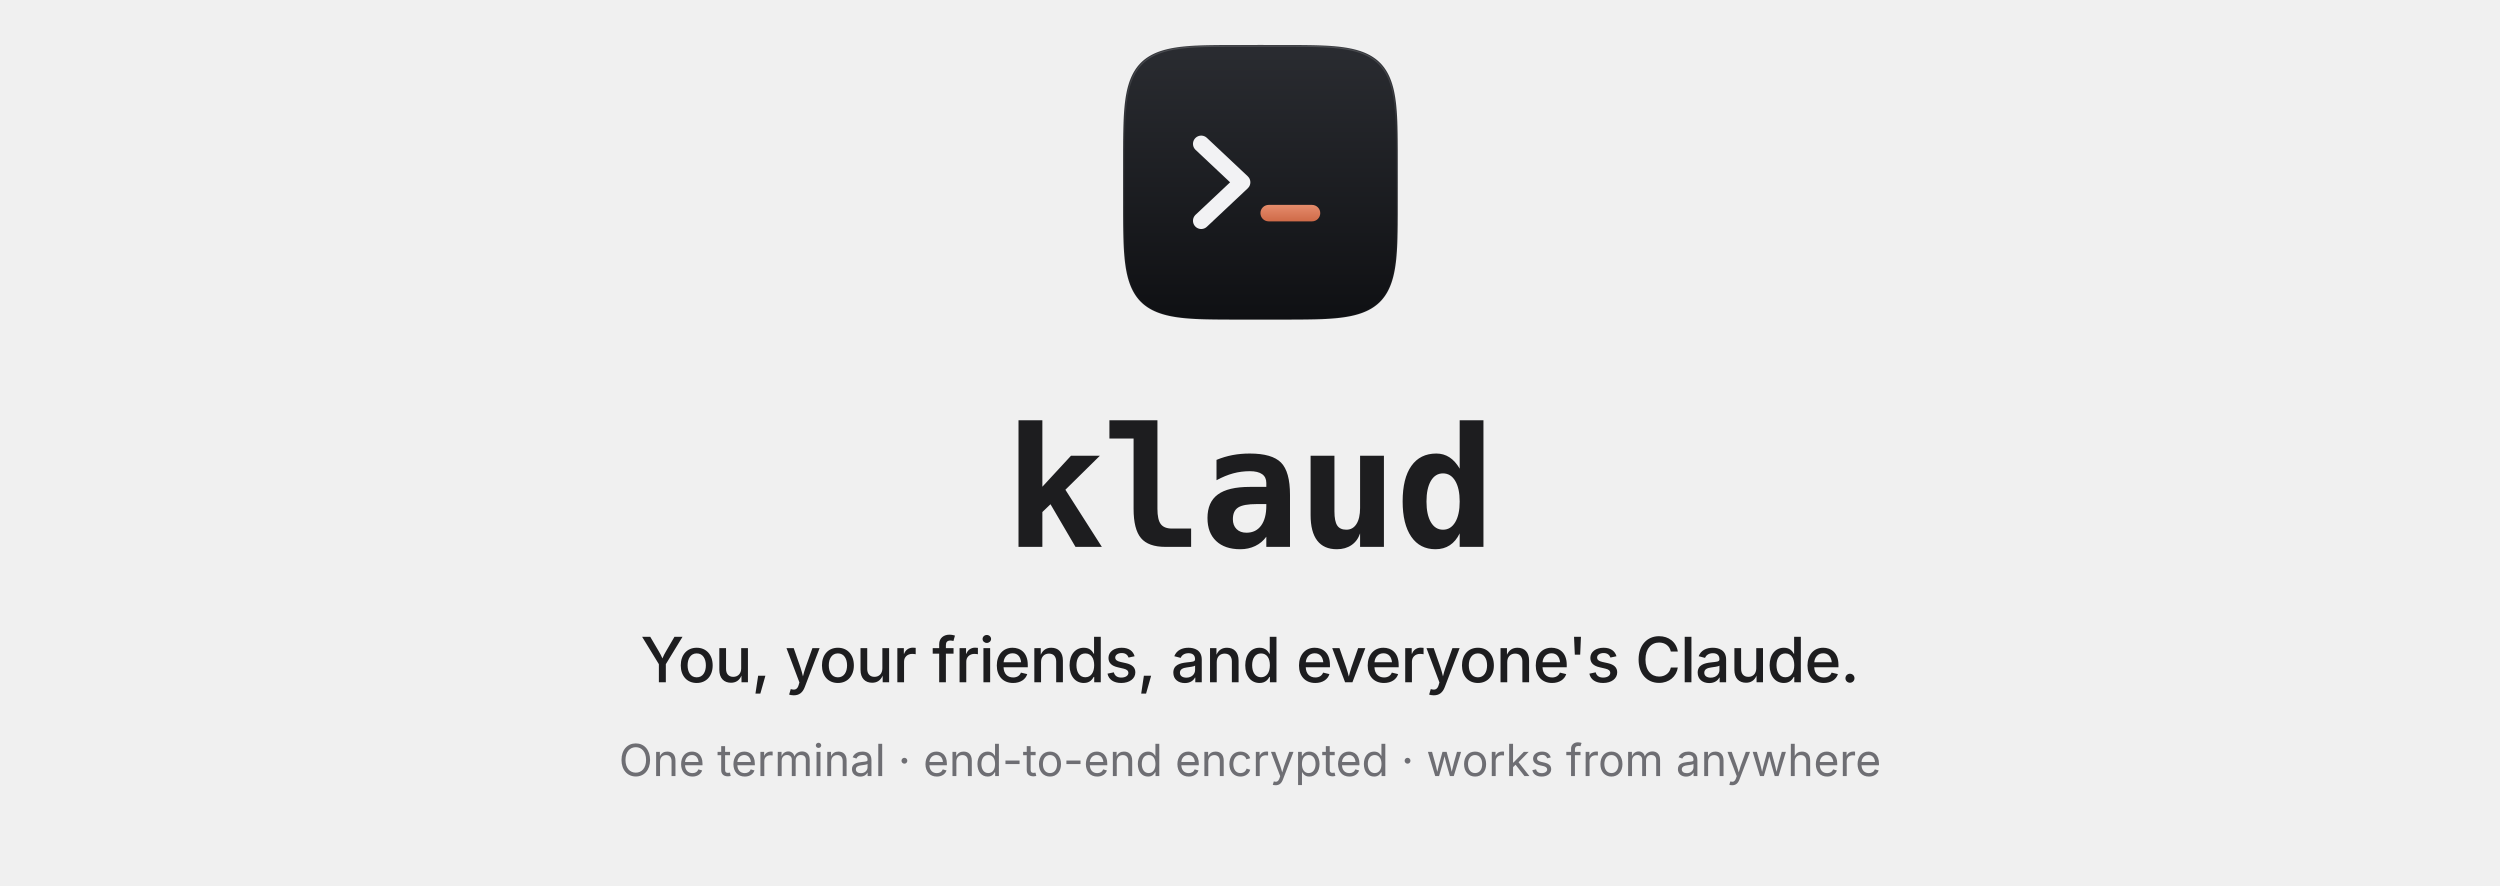
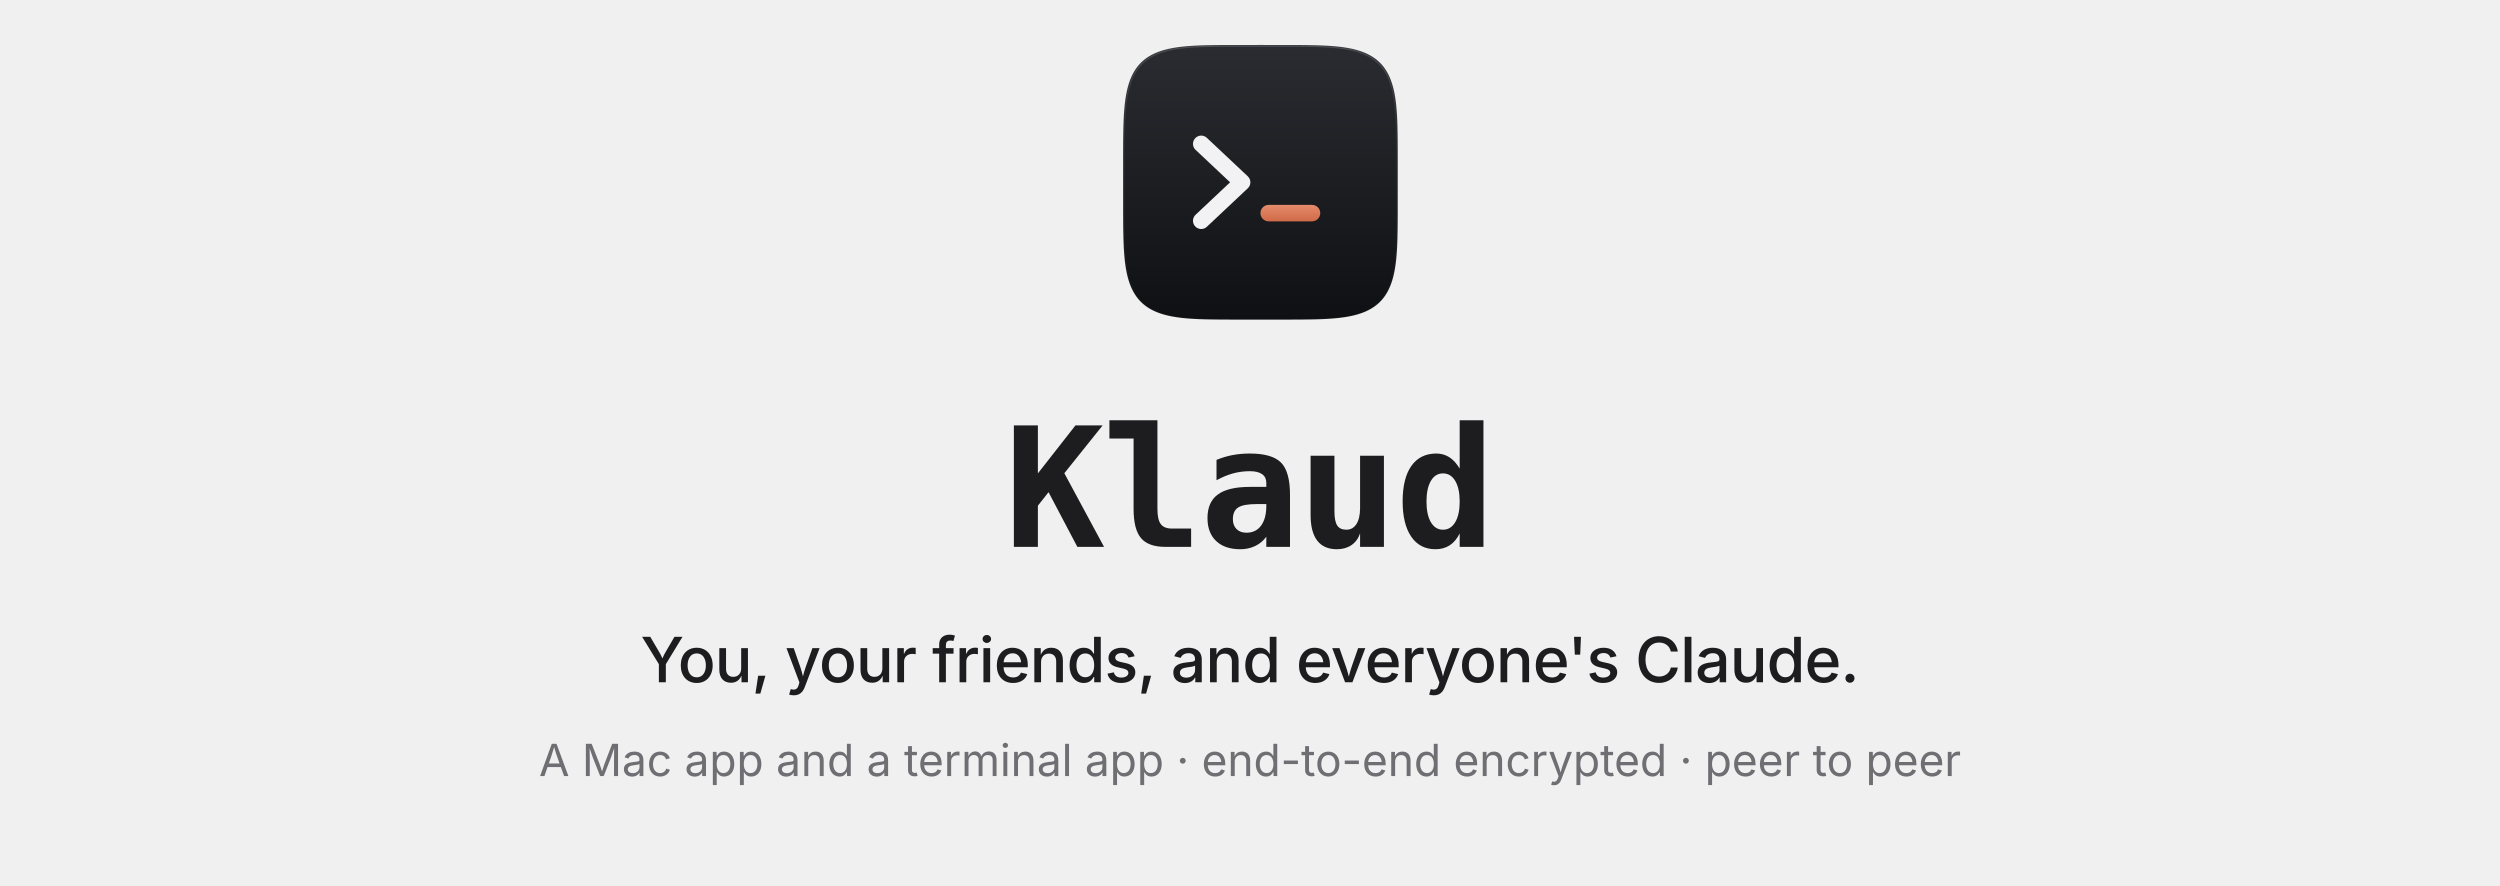
<svg xmlns="http://www.w3.org/2000/svg" width="960" height="340" viewBox="0 0 960 340" role="img" aria-label="klaud: you, your friends, and everyone's Claude">
  <g transform="translate(424 10) scale(0.1172)">
    <defs>
      <linearGradient id="blbg" x1="0" y1="0" x2="0" y2="1">
        <stop offset="0" stop-color="#2A2C31" />
        <stop offset="1" stop-color="#0F1013" />
      </linearGradient>
      <linearGradient id="blrim" x1="0" y1="0" x2="0" y2="1">
        <stop offset="0" stop-color="#FFFFFF" stop-opacity="0.16" />
        <stop offset="0.35" stop-color="#FFFFFF" stop-opacity="0.04" />
        <stop offset="1" stop-color="#FFFFFF" stop-opacity="0" />
      </linearGradient>
      <linearGradient id="blcursor" x1="0" y1="0" x2="0" y2="1">
        <stop offset="0" stop-color="#E58C6C" />
        <stop offset="1" stop-color="#CF6A48" />
      </linearGradient>
    </defs>
    <path d="M962.00,512.00 L961.94,616.80 L961.75,650.27 L961.44,674.58 L961.01,694.35 L960.46,711.29 L959.78,726.26 L958.97,739.75 L958.04,752.08 L956.98,763.47 L955.80,774.07 L954.49,783.99 L953.06,793.32 L951.49,802.14 L949.80,810.50 L947.97,818.44 L946.01,826.01 L943.92,833.22 L941.70,840.12 L939.34,846.72 L936.84,853.04 L934.20,859.09 L931.42,864.90 L928.50,870.48 L925.42,875.83 L922.20,880.97 L918.83,885.90 L915.30,890.64 L911.62,895.19 L907.77,899.56 L903.75,903.75 L899.56,907.77 L895.19,911.62 L890.64,915.30 L885.90,918.83 L880.97,922.20 L875.83,925.42 L870.48,928.50 L864.90,931.42 L859.09,934.20 L853.04,936.84 L846.72,939.34 L840.12,941.70 L833.22,943.92 L826.01,946.01 L818.44,947.97 L810.50,949.80 L802.14,951.49 L793.32,953.06 L783.99,954.49 L774.07,955.80 L763.47,956.98 L752.08,958.04 L739.75,958.97 L726.26,959.78 L711.29,960.46 L694.35,961.01 L674.58,961.44 L650.27,961.75 L616.80,961.94 L512.00,962.00 L407.20,961.94 L373.73,961.75 L349.42,961.44 L329.65,961.01 L312.71,960.46 L297.74,959.78 L284.25,958.97 L271.92,958.04 L260.53,956.98 L249.93,955.80 L240.01,954.49 L230.68,953.06 L221.86,951.49 L213.50,949.80 L205.56,947.97 L197.99,946.01 L190.78,943.92 L183.88,941.70 L177.28,939.34 L170.96,936.84 L164.91,934.20 L159.10,931.42 L153.52,928.50 L148.17,925.42 L143.03,922.20 L138.10,918.83 L133.36,915.30 L128.81,911.62 L124.44,907.77 L120.25,903.75 L116.23,899.56 L112.38,895.19 L108.70,890.64 L105.17,885.90 L101.80,880.97 L98.58,875.83 L95.50,870.48 L92.58,864.90 L89.80,859.09 L87.16,853.04 L84.66,846.72 L82.30,840.12 L80.08,833.22 L77.99,826.01 L76.03,818.44 L74.20,810.50 L72.51,802.14 L70.94,793.32 L69.51,783.99 L68.20,774.07 L67.02,763.47 L65.96,752.08 L65.03,739.75 L64.22,726.26 L63.54,711.29 L62.99,694.35 L62.56,674.58 L62.25,650.27 L62.06,616.80 L62.00,512.00 L62.06,407.20 L62.25,373.73 L62.56,349.42 L62.99,329.65 L63.54,312.71 L64.22,297.74 L65.03,284.25 L65.96,271.92 L67.02,260.53 L68.20,249.93 L69.51,240.01 L70.94,230.68 L72.51,221.86 L74.20,213.50 L76.03,205.56 L77.99,197.99 L80.08,190.78 L82.30,183.88 L84.66,177.28 L87.16,170.96 L89.80,164.91 L92.58,159.10 L95.50,153.52 L98.58,148.17 L101.80,143.03 L105.17,138.10 L108.70,133.36 L112.38,128.81 L116.23,124.44 L120.25,120.25 L124.44,116.23 L128.81,112.38 L133.36,108.70 L138.10,105.17 L143.03,101.80 L148.17,98.58 L153.52,95.50 L159.10,92.58 L164.91,89.80 L170.96,87.16 L177.28,84.66 L183.88,82.30 L190.78,80.08 L197.99,77.99 L205.56,76.03 L213.50,74.20 L221.86,72.51 L230.68,70.94 L240.01,69.51 L249.93,68.20 L260.53,67.02 L271.92,65.96 L284.25,65.03 L297.74,64.22 L312.71,63.54 L329.65,62.99 L349.42,62.56 L373.73,62.25 L407.20,62.06 L512.00,62.00 L616.80,62.06 L650.27,62.25 L674.58,62.56 L694.35,62.99 L711.29,63.54 L726.26,64.22 L739.75,65.03 L752.08,65.96 L763.47,67.02 L774.07,68.20 L783.99,69.51 L793.32,70.94 L802.14,72.51 L810.50,74.20 L818.44,76.03 L826.01,77.99 L833.22,80.08 L840.12,82.30 L846.72,84.66 L853.04,87.16 L859.09,89.80 L864.90,92.58 L870.48,95.50 L875.83,98.58 L880.97,101.80 L885.90,105.17 L890.64,108.70 L895.19,112.38 L899.56,116.23 L903.75,120.25 L907.77,124.44 L911.62,128.81 L915.30,133.36 L918.83,138.10 L922.20,143.03 L925.42,148.17 L928.50,153.52 L931.42,159.10 L934.20,164.91 L936.84,170.96 L939.34,177.28 L941.70,183.88 L943.92,190.78 L946.01,197.99 L947.97,205.56 L949.80,213.50 L951.49,221.86 L953.06,230.68 L954.49,240.01 L955.80,249.93 L956.98,260.53 L958.04,271.92 L958.97,284.25 L959.78,297.74 L960.46,312.71 L961.01,329.65 L961.44,349.42 L961.75,373.73 L961.94,407.20 Z" fill="url(#blbg)" />
    <path d="M962.00,512.00 L961.94,616.80 L961.75,650.27 L961.44,674.58 L961.01,694.35 L960.46,711.29 L959.78,726.26 L958.97,739.75 L958.04,752.08 L956.98,763.47 L955.80,774.07 L954.49,783.99 L953.06,793.32 L951.49,802.14 L949.80,810.50 L947.97,818.44 L946.01,826.01 L943.92,833.22 L941.70,840.12 L939.34,846.72 L936.84,853.04 L934.20,859.09 L931.42,864.90 L928.50,870.48 L925.42,875.83 L922.20,880.97 L918.83,885.90 L915.30,890.64 L911.62,895.19 L907.77,899.56 L903.75,903.75 L899.56,907.77 L895.19,911.62 L890.64,915.30 L885.90,918.83 L880.97,922.20 L875.83,925.42 L870.48,928.50 L864.90,931.42 L859.09,934.20 L853.04,936.84 L846.72,939.34 L840.12,941.70 L833.22,943.92 L826.01,946.01 L818.44,947.97 L810.50,949.80 L802.14,951.49 L793.32,953.06 L783.99,954.49 L774.07,955.80 L763.47,956.98 L752.08,958.04 L739.75,958.97 L726.26,959.78 L711.29,960.46 L694.35,961.01 L674.58,961.44 L650.27,961.75 L616.80,961.94 L512.00,962.00 L407.20,961.94 L373.73,961.75 L349.42,961.44 L329.65,961.01 L312.71,960.46 L297.74,959.78 L284.25,958.97 L271.92,958.04 L260.53,956.98 L249.93,955.80 L240.01,954.49 L230.68,953.06 L221.86,951.49 L213.50,949.80 L205.56,947.97 L197.99,946.01 L190.78,943.92 L183.88,941.70 L177.28,939.34 L170.96,936.84 L164.91,934.20 L159.10,931.42 L153.52,928.50 L148.17,925.42 L143.03,922.20 L138.10,918.83 L133.36,915.30 L128.81,911.62 L124.44,907.77 L120.25,903.75 L116.23,899.56 L112.38,895.19 L108.70,890.64 L105.17,885.90 L101.80,880.97 L98.58,875.83 L95.50,870.48 L92.58,864.90 L89.80,859.09 L87.16,853.04 L84.66,846.72 L82.30,840.12 L80.08,833.22 L77.99,826.01 L76.03,818.44 L74.20,810.50 L72.51,802.14 L70.94,793.32 L69.51,783.99 L68.20,774.07 L67.02,763.47 L65.96,752.08 L65.03,739.75 L64.22,726.26 L63.54,711.29 L62.99,694.35 L62.56,674.58 L62.25,650.27 L62.06,616.80 L62.00,512.00 L62.06,407.20 L62.25,373.73 L62.56,349.42 L62.99,329.65 L63.54,312.71 L64.22,297.74 L65.03,284.25 L65.96,271.92 L67.02,260.53 L68.20,249.93 L69.51,240.01 L70.94,230.68 L72.51,221.86 L74.20,213.50 L76.03,205.56 L77.99,197.99 L80.08,190.78 L82.30,183.88 L84.66,177.28 L87.16,170.96 L89.80,164.91 L92.58,159.10 L95.50,153.52 L98.58,148.17 L101.80,143.03 L105.17,138.10 L108.70,133.36 L112.38,128.81 L116.23,124.44 L120.25,120.25 L124.44,116.23 L128.81,112.38 L133.36,108.70 L138.10,105.17 L143.03,101.80 L148.17,98.58 L153.52,95.50 L159.10,92.58 L164.91,89.80 L170.96,87.16 L177.28,84.66 L183.88,82.30 L190.78,80.08 L197.99,77.99 L205.56,76.03 L213.50,74.20 L221.86,72.51 L230.68,70.94 L240.01,69.51 L249.93,68.20 L260.53,67.02 L271.92,65.96 L284.25,65.03 L297.74,64.22 L312.71,63.54 L329.65,62.99 L349.42,62.56 L373.73,62.25 L407.20,62.06 L512.00,62.00 L616.80,62.06 L650.27,62.25 L674.58,62.56 L694.35,62.99 L711.29,63.54 L726.26,64.22 L739.75,65.03 L752.08,65.96 L763.47,67.02 L774.07,68.20 L783.99,69.51 L793.32,70.94 L802.14,72.51 L810.50,74.20 L818.44,76.03 L826.01,77.99 L833.22,80.08 L840.12,82.30 L846.72,84.66 L853.04,87.16 L859.09,89.80 L864.90,92.58 L870.48,95.50 L875.83,98.58 L880.97,101.80 L885.90,105.17 L890.64,108.70 L895.19,112.38 L899.56,116.23 L903.75,120.25 L907.77,124.44 L911.62,128.81 L915.30,133.36 L918.83,138.10 L922.20,143.03 L925.42,148.17 L928.50,153.52 L931.42,159.10 L934.20,164.91 L936.84,170.96 L939.34,177.28 L941.70,183.88 L943.92,190.78 L946.01,197.99 L947.97,205.56 L949.80,213.50 L951.49,221.86 L953.06,230.68 L954.49,240.01 L955.80,249.93 L956.98,260.53 L958.04,271.92 L958.97,284.25 L959.78,297.74 L960.46,312.71 L961.01,329.65 L961.44,349.42 L961.75,373.73 L961.94,407.20 Z" fill="none" stroke="#FFFFFF" stroke-opacity="0.09" stroke-width="3" />
    <path d="M958.00,512.00 L957.94,615.87 L957.76,649.04 L957.45,673.14 L957.02,692.73 L956.47,709.52 L955.80,724.36 L955.00,737.73 L954.08,749.95 L953.03,761.23 L951.86,771.74 L950.56,781.57 L949.14,790.82 L947.59,799.56 L945.91,807.85 L944.10,815.72 L942.16,823.21 L940.09,830.37 L937.88,837.20 L935.54,843.74 L933.06,850.00 L930.45,856.01 L927.69,861.77 L924.79,867.29 L921.75,872.60 L918.56,877.69 L915.21,882.58 L911.72,887.28 L908.06,891.79 L904.25,896.11 L900.27,900.27 L896.11,904.25 L891.79,908.06 L887.28,911.72 L882.58,915.21 L877.69,918.56 L872.60,921.75 L867.29,924.79 L861.77,927.69 L856.01,930.45 L850.00,933.06 L843.74,935.54 L837.20,937.88 L830.37,940.09 L823.21,942.16 L815.72,944.10 L807.85,945.91 L799.56,947.59 L790.82,949.14 L781.57,950.56 L771.74,951.86 L761.23,953.03 L749.95,954.08 L737.73,955.00 L724.36,955.80 L709.52,956.47 L692.73,957.02 L673.14,957.45 L649.04,957.76 L615.87,957.94 L512.00,958.00 L408.13,957.94 L374.96,957.76 L350.86,957.45 L331.27,957.02 L314.48,956.47 L299.64,955.80 L286.27,955.00 L274.05,954.08 L262.77,953.03 L252.26,951.86 L242.43,950.56 L233.18,949.14 L224.44,947.59 L216.15,945.91 L208.28,944.10 L200.79,942.16 L193.63,940.09 L186.80,937.88 L180.26,935.54 L174.00,933.06 L167.99,930.45 L162.23,927.69 L156.71,924.79 L151.40,921.75 L146.31,918.56 L141.42,915.21 L136.72,911.72 L132.21,908.06 L127.89,904.25 L123.73,900.27 L119.75,896.11 L115.94,891.79 L112.28,887.28 L108.79,882.58 L105.44,877.69 L102.25,872.60 L99.21,867.29 L96.31,861.77 L93.55,856.01 L90.94,850.00 L88.46,843.74 L86.12,837.20 L83.91,830.37 L81.84,823.21 L79.90,815.72 L78.09,807.85 L76.41,799.56 L74.86,790.82 L73.44,781.57 L72.14,771.74 L70.97,761.23 L69.92,749.95 L69.00,737.73 L68.20,724.36 L67.53,709.52 L66.98,692.73 L66.55,673.14 L66.24,649.04 L66.06,615.87 L66.00,512.00 L66.06,408.13 L66.24,374.96 L66.55,350.86 L66.98,331.27 L67.53,314.48 L68.20,299.64 L69.00,286.27 L69.92,274.05 L70.97,262.77 L72.14,252.26 L73.44,242.43 L74.86,233.18 L76.41,224.44 L78.09,216.15 L79.90,208.28 L81.84,200.79 L83.91,193.63 L86.12,186.80 L88.46,180.26 L90.94,174.00 L93.55,167.99 L96.31,162.23 L99.21,156.71 L102.25,151.40 L105.44,146.31 L108.79,141.42 L112.28,136.72 L115.94,132.21 L119.75,127.89 L123.73,123.73 L127.89,119.75 L132.21,115.94 L136.72,112.28 L141.42,108.79 L146.31,105.44 L151.40,102.25 L156.71,99.21 L162.23,96.31 L167.99,93.55 L174.00,90.94 L180.26,88.46 L186.80,86.12 L193.63,83.91 L200.79,81.84 L208.28,79.90 L216.15,78.09 L224.44,76.41 L233.18,74.86 L242.43,73.44 L252.26,72.14 L262.77,70.97 L274.05,69.92 L286.27,69.00 L299.64,68.20 L314.48,67.53 L331.27,66.98 L350.86,66.55 L374.96,66.24 L408.13,66.06 L512.00,66.00 L615.87,66.06 L649.04,66.24 L673.14,66.55 L692.73,66.98 L709.52,67.53 L724.36,68.20 L737.73,69.00 L749.95,69.92 L761.23,70.97 L771.74,72.14 L781.57,73.44 L790.82,74.86 L799.56,76.41 L807.85,78.09 L815.72,79.90 L823.21,81.84 L830.37,83.91 L837.20,86.12 L843.74,88.46 L850.00,90.94 L856.01,93.55 L861.77,96.31 L867.29,99.21 L872.60,102.25 L877.69,105.44 L882.58,108.79 L887.28,112.28 L891.79,115.94 L896.11,119.75 L900.27,123.73 L904.25,127.89 L908.06,132.21 L911.72,136.72 L915.21,141.42 L918.56,146.31 L921.75,151.40 L924.79,156.71 L927.69,162.23 L930.45,167.99 L933.06,174.00 L935.54,180.26 L937.88,186.80 L940.09,193.63 L942.16,200.79 L944.10,208.28 L945.91,216.15 L947.59,224.44 L949.14,233.18 L950.56,242.43 L951.86,252.26 L953.03,262.77 L954.08,274.05 L955.00,286.27 L955.80,299.64 L956.47,314.48 L957.02,331.27 L957.45,350.86 L957.76,374.96 L957.94,408.13 Z" fill="none" stroke="url(#blrim)" stroke-width="4" />
    <path d="M318 386 L452 512 L318 638" fill="none" stroke="#F2F2F4" stroke-width="54" stroke-linecap="round" stroke-linejoin="round" />
    <rect x="512" y="586" width="196" height="54" rx="27" fill="url(#blcursor)" />
  </g>
-   <text x="480" y="210" text-anchor="middle" font-family="ui-monospace, 'SF Mono', SFMono-Regular, Menlo, 'JetBrains Mono', Consolas, monospace" font-size="64" font-weight="600" letter-spacing="-1" fill="#1D1D1F">klaud</text>
+   <text x="480" y="210" text-anchor="middle" font-family="ui-monospace, 'SF Mono', SFMono-Regular, Menlo, 'JetBrains Mono', Consolas, monospace" font-size="64" font-weight="600" letter-spacing="-1" fill="#1D1D1F">Klaud</text>
  <text x="480" y="262" text-anchor="middle" font-family="-apple-system, BlinkMacSystemFont, 'SF Pro Text', 'Segoe UI', Inter, Helvetica, Arial, sans-serif" font-size="24" font-weight="500" letter-spacing="-0.3" fill="#1D1D1F">You, your friends, and everyone's Claude.</text>
-   <text x="480" y="298" text-anchor="middle" font-family="-apple-system, BlinkMacSystemFont, 'SF Pro Text', 'Segoe UI', Inter, Helvetica, Arial, sans-serif" font-size="17" font-weight="400" fill="#6E6E73">One terminal · end-to-end encrypted · works from anywhere</text>
+   <text x="480" y="298" text-anchor="middle" font-family="-apple-system, BlinkMacSystemFont, 'SF Pro Text', 'Segoe UI', Inter, Helvetica, Arial, sans-serif" font-size="17" font-weight="400" fill="#6E6E73">A Mac app and a terminal app · end-to-end encrypted · peer to peer</text>
</svg>
